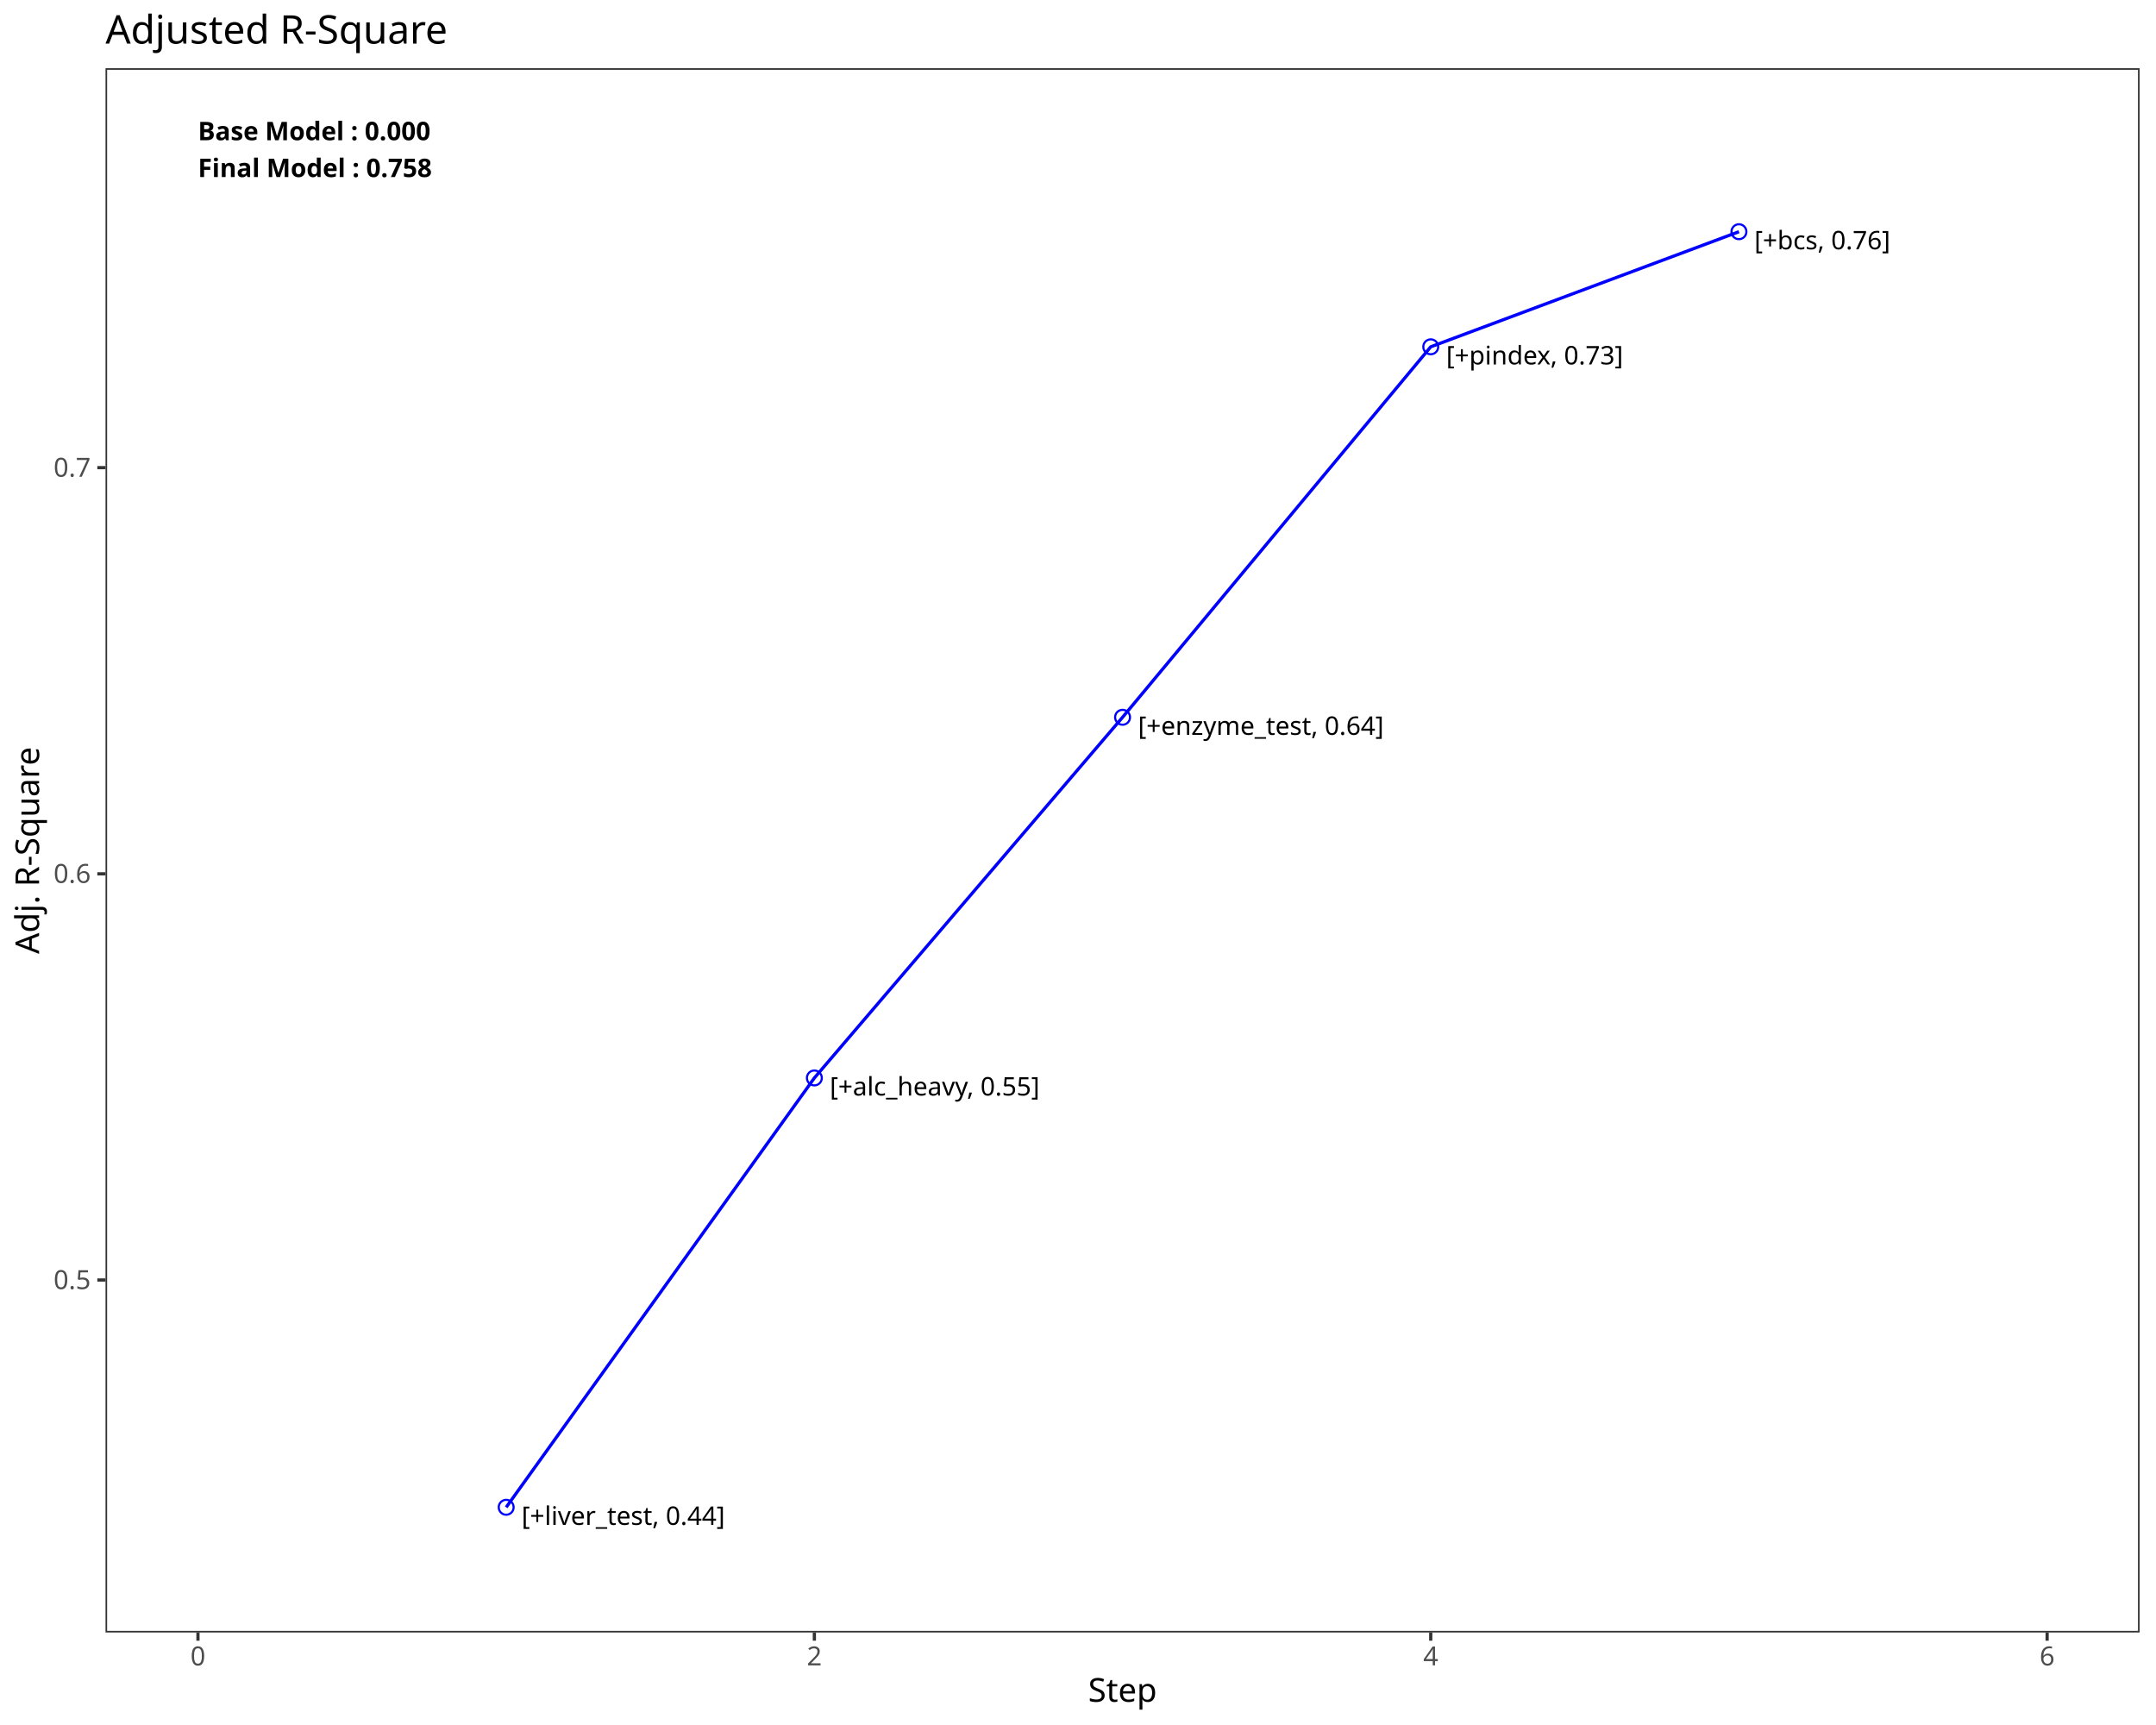
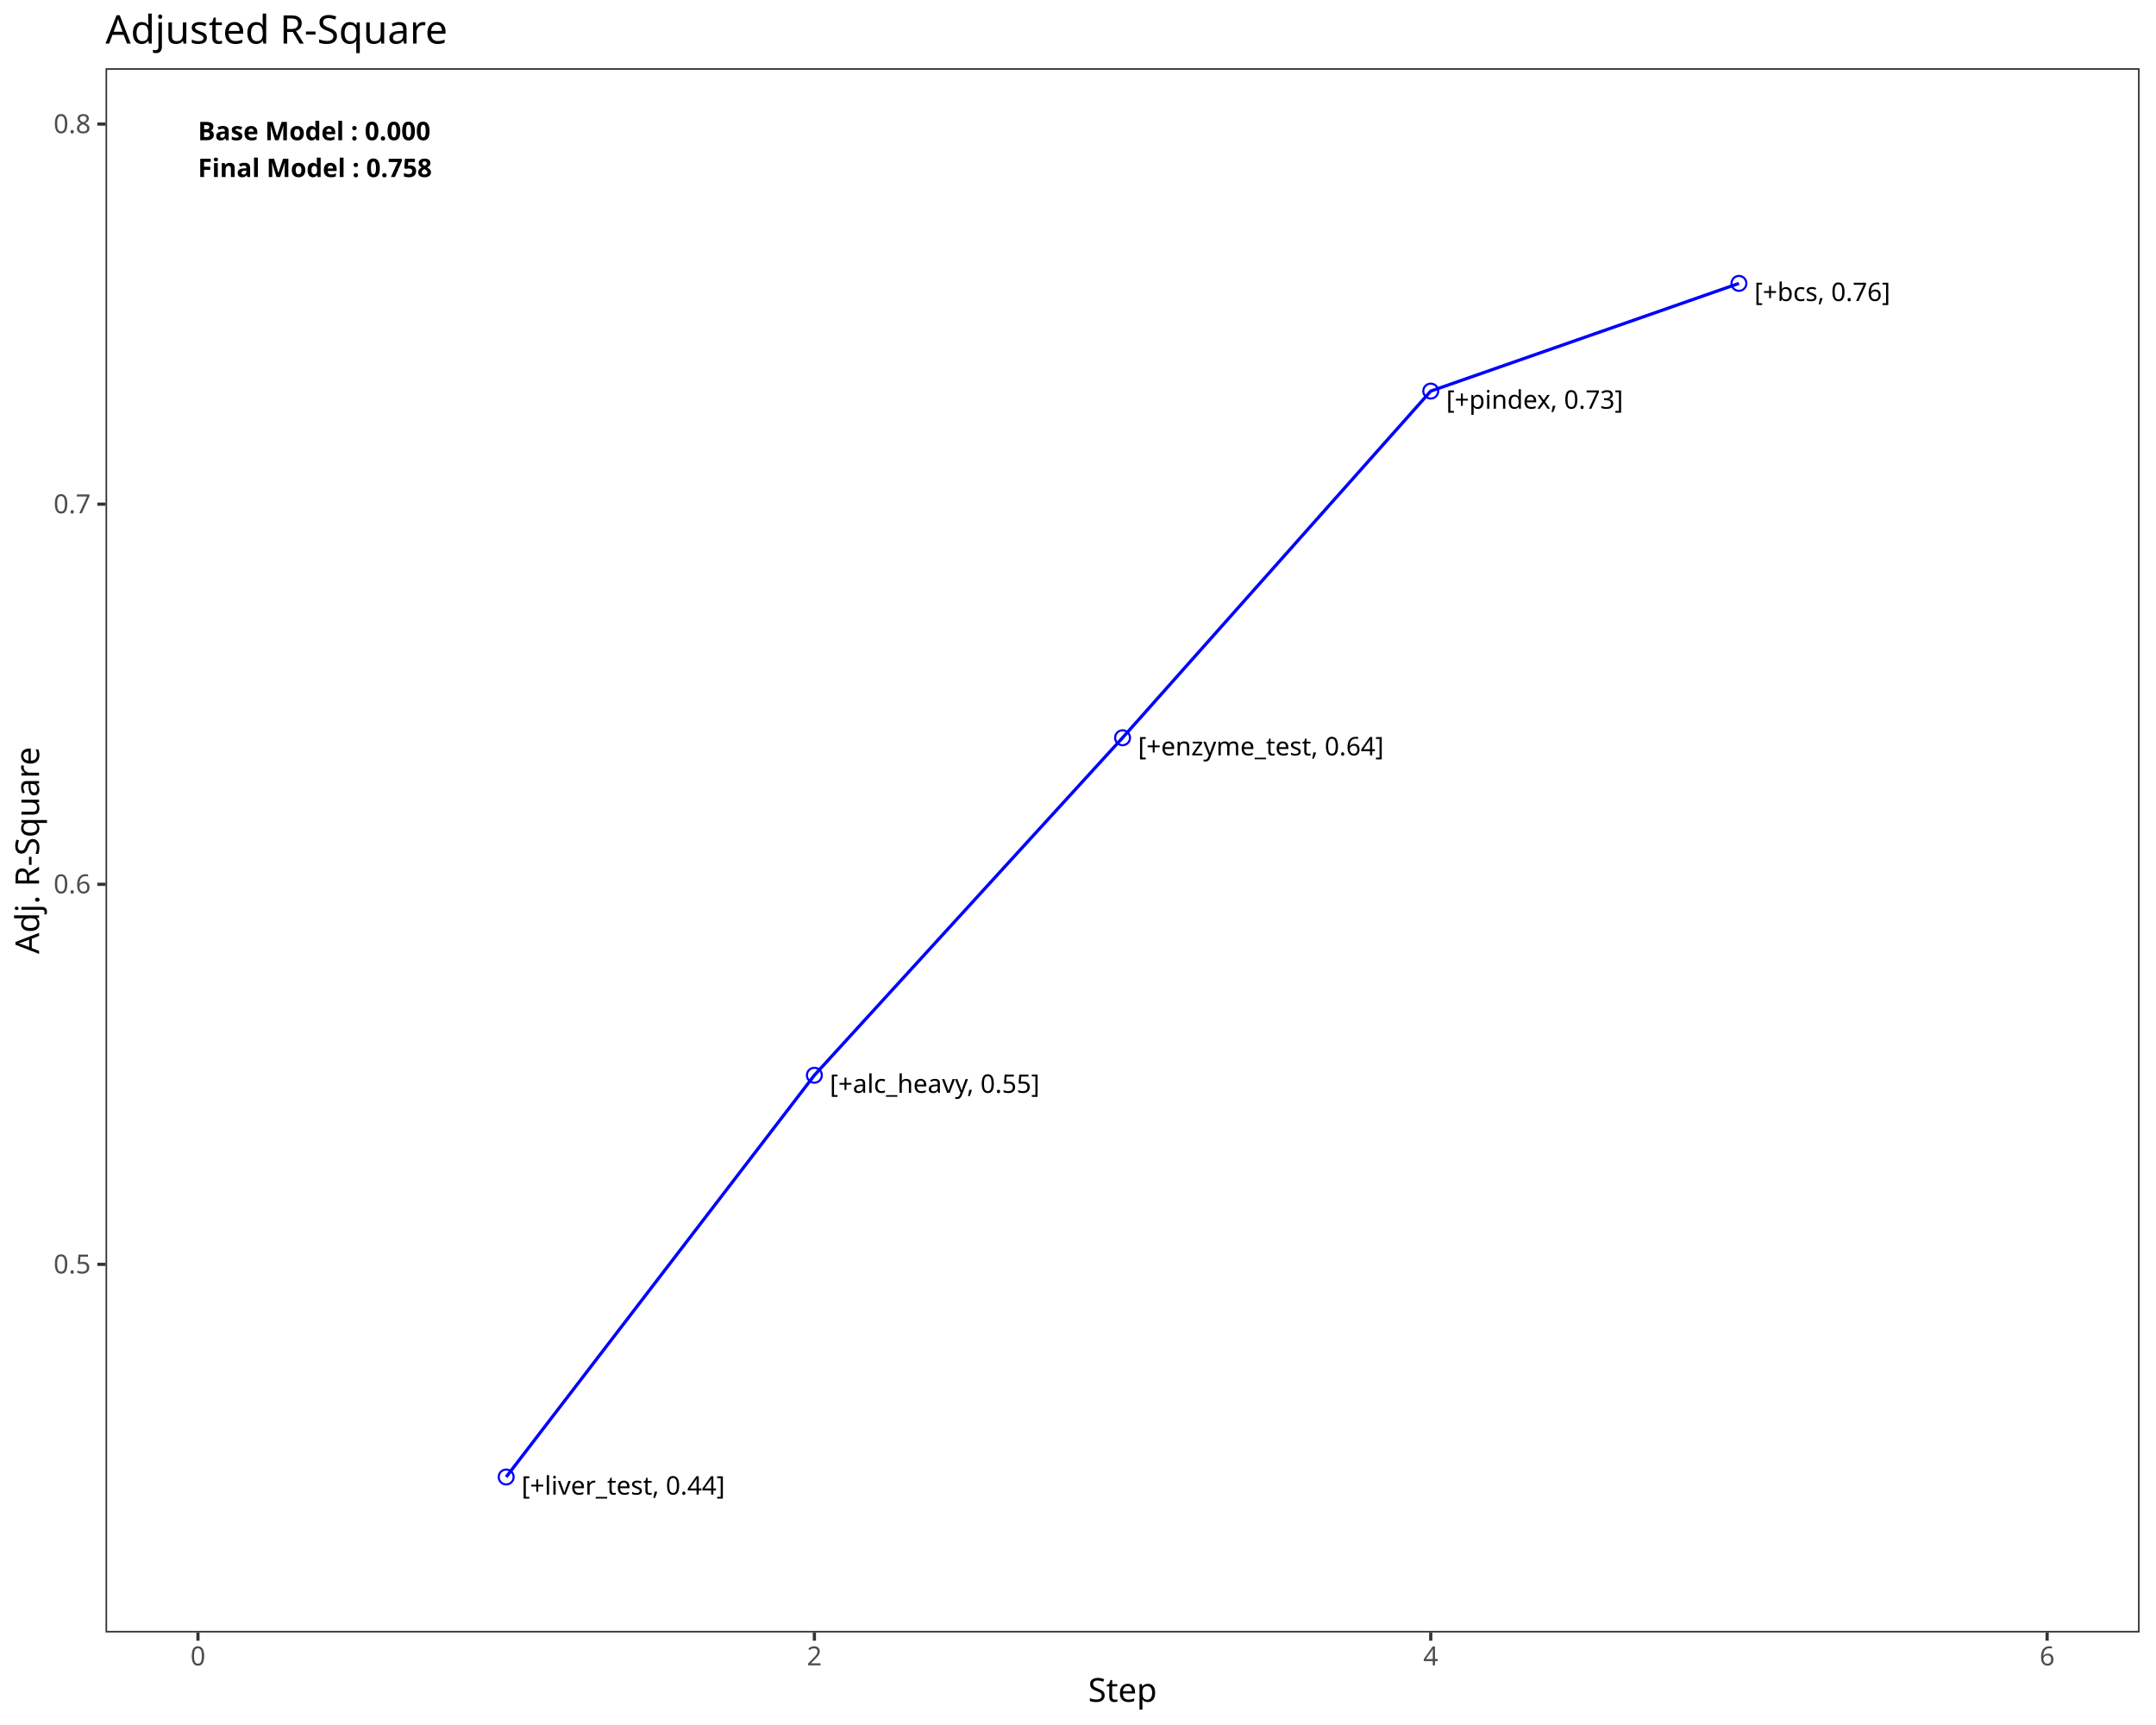
<svg xmlns="http://www.w3.org/2000/svg" class="svglite" data-engine-version="2.0" width="720.00pt" height="576.00pt" viewBox="0 0 720.00 576.00">
  <defs>
    <style type="text/css">
    .svglite line, .svglite polyline, .svglite polygon, .svglite path, .svglite rect, .svglite circle {
      fill: none;
      stroke: #000000;
      stroke-linecap: round;
      stroke-linejoin: round;
      stroke-miterlimit: 10.00;
    }
  </style>
  </defs>
  <rect width="100%" height="100%" style="stroke: none; fill: #FFFFFF;" />
  <defs>
    <clipPath id="cpMC4wMHw3MjAuMDB8MC4wMHw1NzYuMDA=">
      <rect x="0.00" y="0.00" width="720.00" height="576.00" />
    </clipPath>
  </defs>
  <g clip-path="url(#cpMC4wMHw3MjAuMDB8MC4wMHw1NzYuMDA=)">
    <rect x="0.00" y="0.00" width="720.00" height="576.00" style="stroke-width: 1.07; stroke: #FFFFFF; fill: #FFFFFF;" />
  </g>
  <defs>
    <clipPath id="cpMzUuMjR8NzE0LjUyfDIyLjc4fDU0NS4xMQ==">
      <rect x="35.24" y="22.78" width="679.28" height="522.33" />
    </clipPath>
  </defs>
  <g clip-path="url(#cpMzUuMjR8NzE0LjUyfDIyLjc4fDU0NS4xMQ==)">
    <rect x="35.24" y="22.78" width="679.28" height="522.33" style="stroke-width: 1.07; stroke: none; fill: #FFFFFF;" />
-     <polyline points="169.04,503.30 271.96,359.94 374.88,239.51 477.80,115.80 580.72,77.37 " style="stroke-width: 1.07; stroke: #0000FF; stroke-linecap: butt;" />
-     <circle cx="169.04" cy="503.30" r="2.49" style="stroke-width: 0.71; stroke: #0000FF;" />
-     <circle cx="271.96" cy="359.94" r="2.49" style="stroke-width: 0.71; stroke: #0000FF;" />
-     <circle cx="374.88" cy="239.51" r="2.49" style="stroke-width: 0.71; stroke: #0000FF;" />
-     <circle cx="477.80" cy="115.80" r="2.49" style="stroke-width: 0.71; stroke: #0000FF;" />
-     <circle cx="580.72" cy="77.37" r="2.49" style="stroke-width: 0.71; stroke: #0000FF;" />
-     <text x="174.18" y="509.18" style="font-size: 8.54px; font-family: sans;" textLength="65.25px" lengthAdjust="spacingAndGlyphs">[+liver_test, 0.44]</text>
-     <text x="277.10" y="365.81" style="font-size: 8.54px; font-family: sans;" textLength="69.53px" lengthAdjust="spacingAndGlyphs">[+alc_heavy, 0.55]</text>
-     <text x="380.03" y="245.38" style="font-size: 8.54px; font-family: sans;" textLength="79.50px" lengthAdjust="spacingAndGlyphs">[+enzyme_test, 0.64]</text>
-     <text x="482.95" y="121.68" style="font-size: 8.54px; font-family: sans;" textLength="56.24px" lengthAdjust="spacingAndGlyphs">[+pindex, 0.73]</text>
-     <text x="585.87" y="83.25" style="font-size: 8.54px; font-family: sans;" textLength="44.38px" lengthAdjust="spacingAndGlyphs">[+bcs, 0.76]</text>
+     <polyline points="169.04,493.19 271.96,359.04 374.88,246.35 477.80,130.59 580.72,94.63 " style="stroke-width: 1.07; stroke: #0000FF; stroke-linecap: butt;" />
+     <circle cx="169.04" cy="493.19" r="2.49" style="stroke-width: 0.71; stroke: #0000FF;" />
+     <circle cx="271.96" cy="359.04" r="2.49" style="stroke-width: 0.71; stroke: #0000FF;" />
+     <circle cx="374.88" cy="246.35" r="2.49" style="stroke-width: 0.71; stroke: #0000FF;" />
+     <circle cx="477.80" cy="130.59" r="2.49" style="stroke-width: 0.71; stroke: #0000FF;" />
+     <circle cx="580.72" cy="94.63" r="2.49" style="stroke-width: 0.71; stroke: #0000FF;" />
+     <text x="174.18" y="499.07" style="font-size: 8.54px; font-family: sans;" textLength="65.25px" lengthAdjust="spacingAndGlyphs">[+liver_test, 0.44]</text>
+     <text x="277.10" y="364.91" style="font-size: 8.54px; font-family: sans;" textLength="69.53px" lengthAdjust="spacingAndGlyphs">[+alc_heavy, 0.55]</text>
+     <text x="380.03" y="252.23" style="font-size: 8.54px; font-family: sans;" textLength="79.50px" lengthAdjust="spacingAndGlyphs">[+enzyme_test, 0.64]</text>
+     <text x="482.95" y="136.47" style="font-size: 8.54px; font-family: sans;" textLength="56.24px" lengthAdjust="spacingAndGlyphs">[+pindex, 0.73]</text>
+     <text x="585.87" y="100.51" style="font-size: 8.54px; font-family: sans;" textLength="44.38px" lengthAdjust="spacingAndGlyphs">[+bcs, 0.76]</text>
    <text x="66.11" y="46.82" style="font-size: 8.54px; font-weight: bold; font-family: sans;" textLength="75.93px" lengthAdjust="spacingAndGlyphs">Base Model  : 0.000</text>
    <text x="66.11" y="59.12" style="font-size: 8.54px; font-weight: bold; font-family: sans;" textLength="72.60px" lengthAdjust="spacingAndGlyphs">Final Model : 0.758</text>
    <rect x="35.24" y="22.78" width="679.28" height="522.33" style="stroke-width: 1.07; stroke: #333333;" />
  </g>
  <g clip-path="url(#cpMC4wMHw3MjAuMDB8MC4wMHw1NzYuMDA=)">
-     <text x="30.31" y="430.44" text-anchor="end" style="font-size: 8.80px; fill: #4D4D4D; font-family: sans;" textLength="12.23px" lengthAdjust="spacingAndGlyphs">0.5</text>
-     <text x="30.31" y="294.81" text-anchor="end" style="font-size: 8.80px; fill: #4D4D4D; font-family: sans;" textLength="12.23px" lengthAdjust="spacingAndGlyphs">0.6</text>
-     <text x="30.31" y="159.18" text-anchor="end" style="font-size: 8.80px; fill: #4D4D4D; font-family: sans;" textLength="12.23px" lengthAdjust="spacingAndGlyphs">0.7</text>
-     <polyline points="32.50,427.41 35.24,427.41 " style="stroke-width: 1.07; stroke: #333333; stroke-linecap: butt;" />
-     <polyline points="32.50,291.78 35.24,291.78 " style="stroke-width: 1.07; stroke: #333333; stroke-linecap: butt;" />
-     <polyline points="32.50,156.15 35.24,156.15 " style="stroke-width: 1.07; stroke: #333333; stroke-linecap: butt;" />
+     <text x="30.31" y="425.21" text-anchor="end" style="font-size: 8.80px; fill: #4D4D4D; font-family: sans;" textLength="12.23px" lengthAdjust="spacingAndGlyphs">0.5</text>
+     <text x="30.31" y="298.29" text-anchor="end" style="font-size: 8.80px; fill: #4D4D4D; font-family: sans;" textLength="12.23px" lengthAdjust="spacingAndGlyphs">0.6</text>
+     <text x="30.31" y="171.38" text-anchor="end" style="font-size: 8.80px; fill: #4D4D4D; font-family: sans;" textLength="12.23px" lengthAdjust="spacingAndGlyphs">0.7</text>
+     <text x="30.31" y="44.46" text-anchor="end" style="font-size: 8.80px; fill: #4D4D4D; font-family: sans;" textLength="12.23px" lengthAdjust="spacingAndGlyphs">0.8</text>
+     <polyline points="32.50,422.18 35.24,422.18 " style="stroke-width: 1.07; stroke: #333333; stroke-linecap: butt;" />
+     <polyline points="32.50,295.27 35.24,295.27 " style="stroke-width: 1.07; stroke: #333333; stroke-linecap: butt;" />
+     <polyline points="32.50,168.35 35.24,168.35 " style="stroke-width: 1.07; stroke: #333333; stroke-linecap: butt;" />
+     <polyline points="32.50,41.43 35.24,41.43 " style="stroke-width: 1.07; stroke: #333333; stroke-linecap: butt;" />
    <polyline points="66.11,547.85 66.11,545.11 " style="stroke-width: 1.07; stroke: #333333; stroke-linecap: butt;" />
    <polyline points="271.96,547.85 271.96,545.11 " style="stroke-width: 1.07; stroke: #333333; stroke-linecap: butt;" />
    <polyline points="477.80,547.85 477.80,545.11 " style="stroke-width: 1.07; stroke: #333333; stroke-linecap: butt;" />
    <polyline points="683.64,547.85 683.64,545.11 " style="stroke-width: 1.07; stroke: #333333; stroke-linecap: butt;" />
    <text x="66.11" y="556.10" text-anchor="middle" style="font-size: 8.80px; fill: #4D4D4D; font-family: sans;" textLength="4.89px" lengthAdjust="spacingAndGlyphs">0</text>
    <text x="271.96" y="556.10" text-anchor="middle" style="font-size: 8.80px; fill: #4D4D4D; font-family: sans;" textLength="4.89px" lengthAdjust="spacingAndGlyphs">2</text>
    <text x="477.80" y="556.10" text-anchor="middle" style="font-size: 8.80px; fill: #4D4D4D; font-family: sans;" textLength="4.89px" lengthAdjust="spacingAndGlyphs">4</text>
    <text x="683.64" y="556.10" text-anchor="middle" style="font-size: 8.80px; fill: #4D4D4D; font-family: sans;" textLength="4.89px" lengthAdjust="spacingAndGlyphs">6</text>
    <text x="374.88" y="568.24" text-anchor="middle" style="font-size: 11.00px; font-family: sans;" textLength="22.63px" lengthAdjust="spacingAndGlyphs">Step</text>
    <text transform="translate(13.05,283.95) rotate(-90)" text-anchor="middle" style="font-size: 11.00px; font-family: sans;" textLength="69.10px" lengthAdjust="spacingAndGlyphs">Adj. R-Square</text>
    <text x="35.24" y="14.56" style="font-size: 13.20px; font-family: sans;" textLength="111.55px" lengthAdjust="spacingAndGlyphs">Adjusted R-Square</text>
  </g>
</svg>
